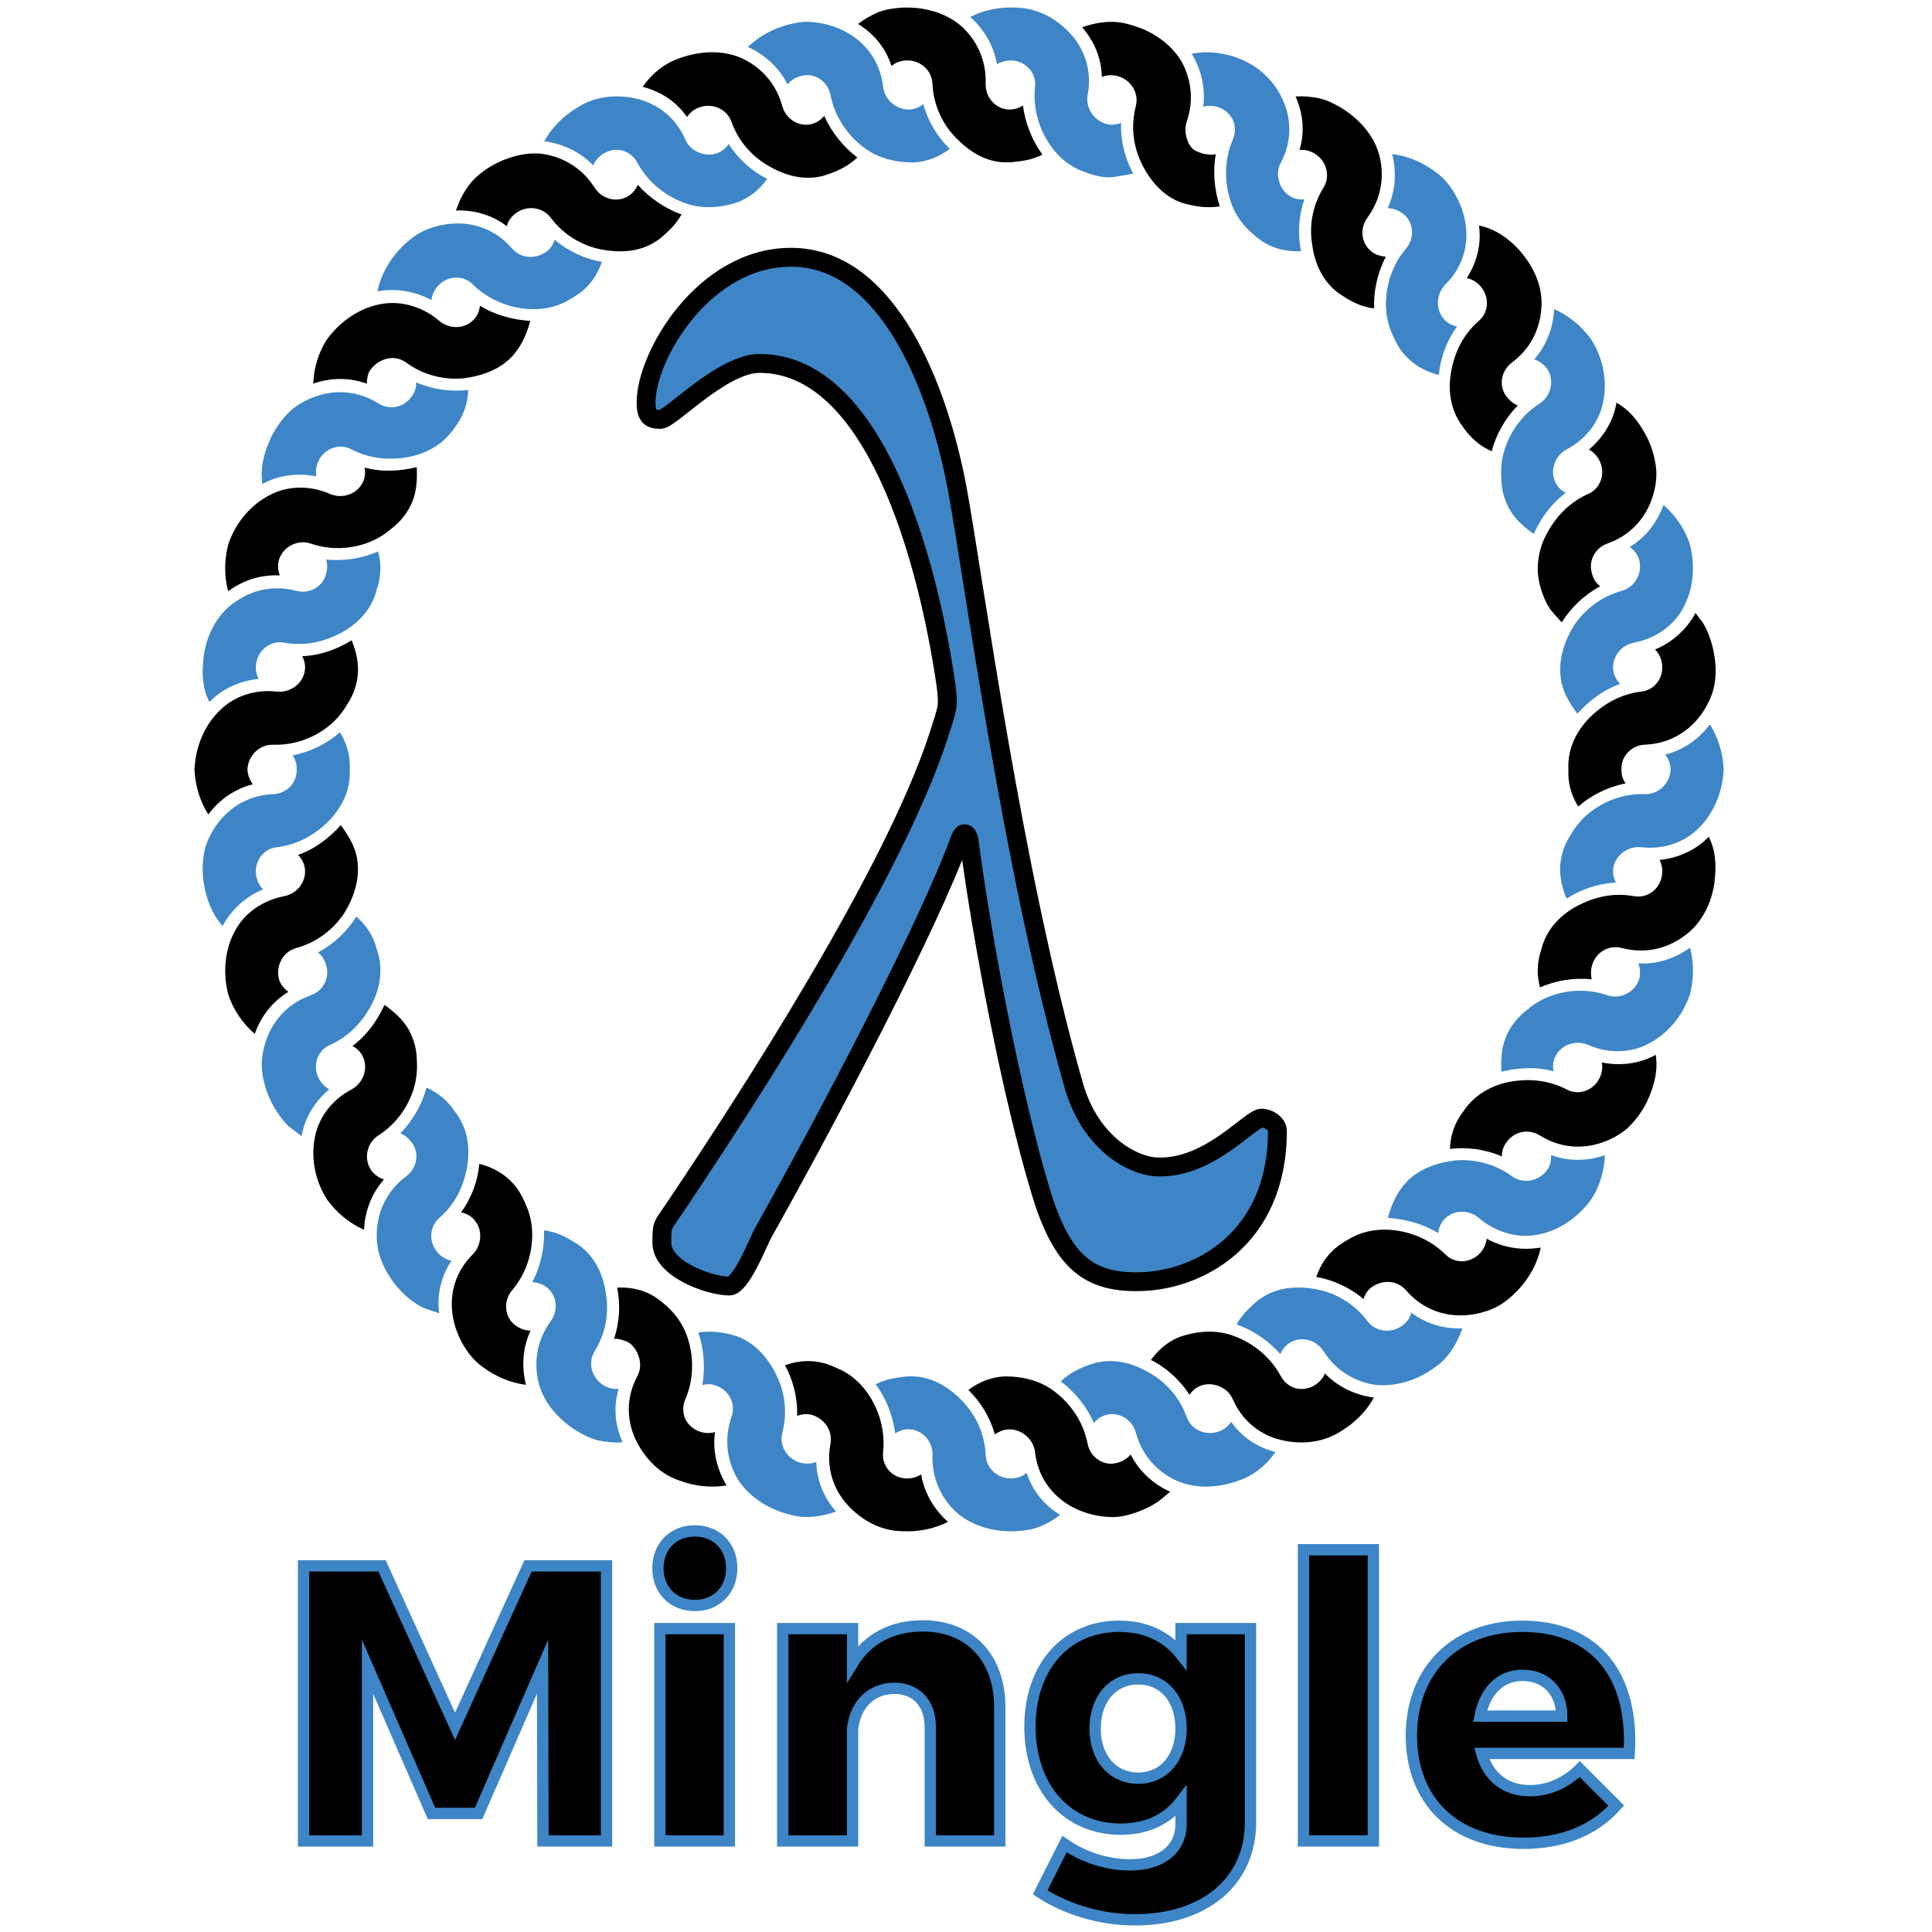
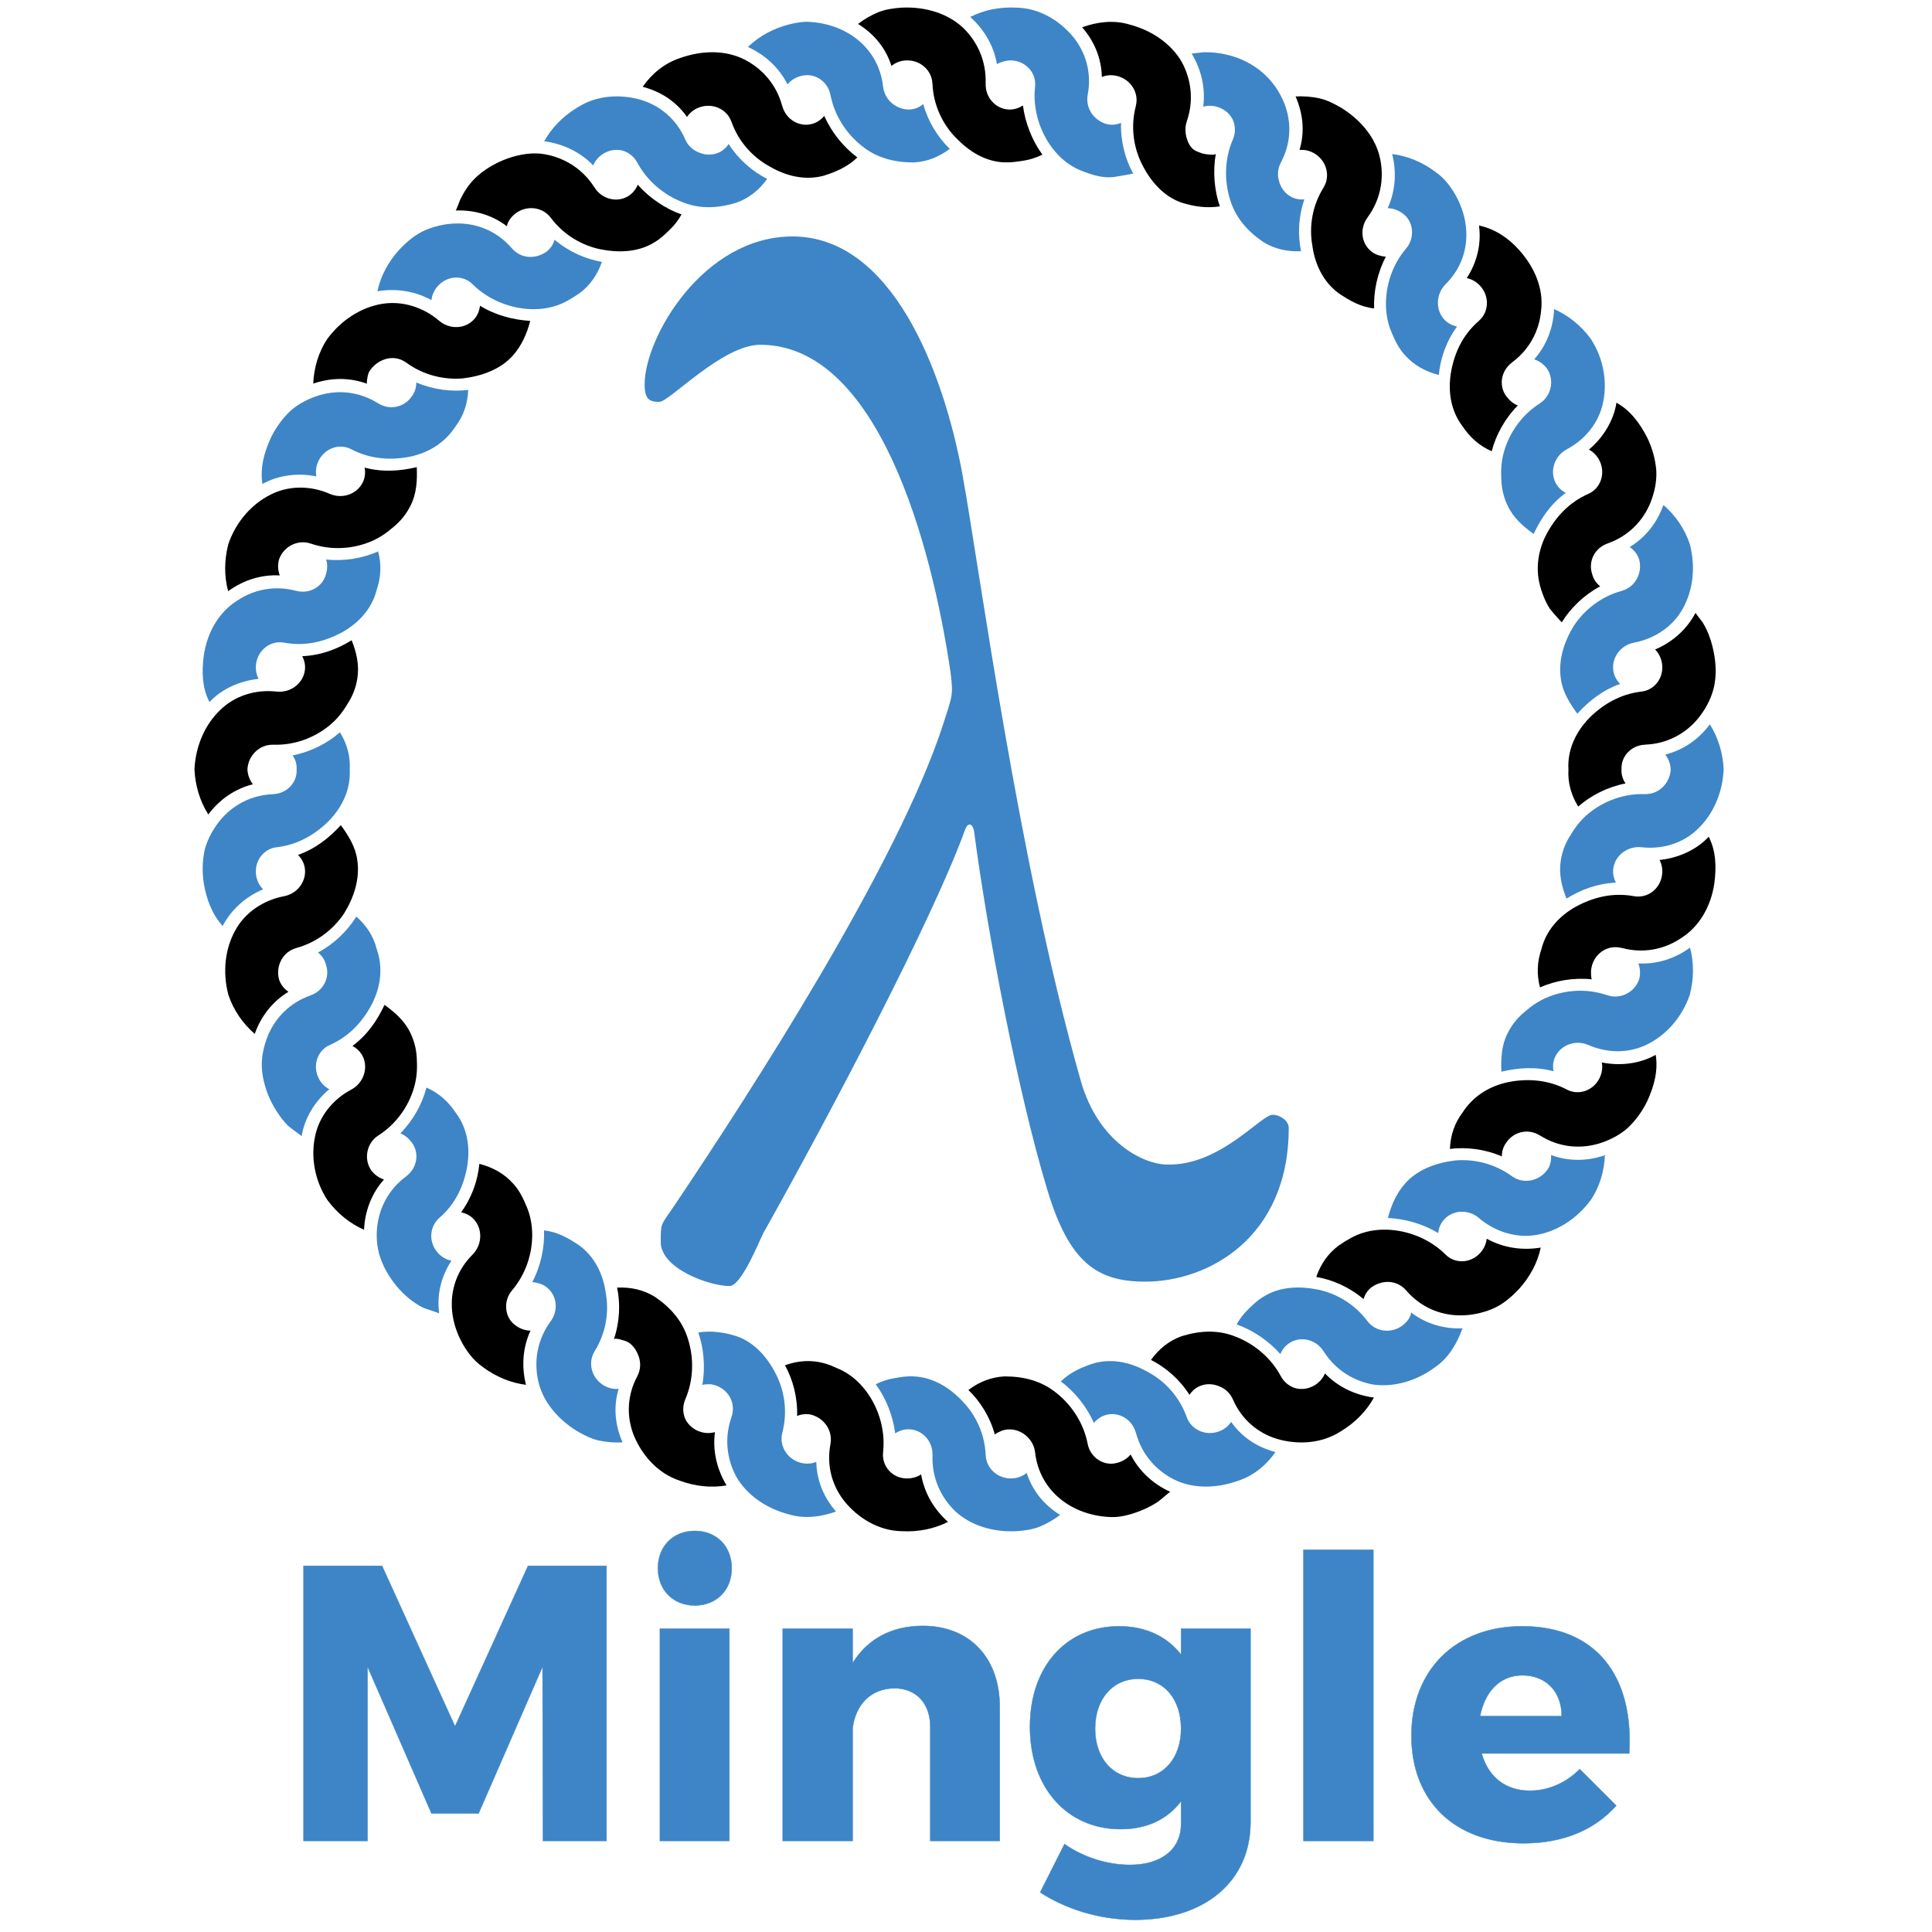
<svg xmlns="http://www.w3.org/2000/svg" xmlns:ns1="http://vectornator.io" height="100%" stroke-miterlimit="10" style="fill-rule:nonzero;clip-rule:evenodd;stroke-linecap:round;stroke-linejoin:round;" version="1.1" viewBox="0 0 512 512" width="100%" xml:space="preserve">
  <defs />
  <g id="Layer-1" ns1:layerName="Layer 1">
    <path d="M441.304 199.972C442.155 201.049 442.685 202.421 442.756 203.904C442.579 207.593 439.561 210.506 436.057 210.444C436.004 210.444 435.955 210.458 435.907 210.453C430.236 210.263 424.971 212.333 421.083 215.505C419.115 217.095 417.597 218.987 416.352 221.084C414.967 223.166 414.022 225.466 413.638 227.968C413.065 231.366 413.797 234.84 415.143 238.135C418.969 235.757 423.329 234.124 428.237 233.907C427.614 232.721 427.345 231.409 427.553 230.046C428.078 226.613 431.401 224.147 434.989 224.529C435.002 224.529 435.015 224.529 435.024 224.529C440.655 225.171 446.158 223.397 449.975 219.64C453.898 215.915 456.506 210.237 456.789 203.904C456.595 199.578 455.333 195.443 453.131 191.963C450.121 195.983 446.048 198.784 441.304 199.972" fill="#3d85c6" fill-rule="evenodd" opacity="1" stroke="none" />
    <path d="M438.612 172.122C439.561 173.069 440.227 174.362 440.448 175.833C441.012 179.522 438.559 182.877 434.989 183.278C429.375 183.926 424.644 186.724 420.995 190.458C417.442 194.209 415.36 198.851 415.651 203.904C415.452 207.358 416.339 210.668 418.241 213.745C421.604 210.81 425.964 208.56 430.783 207.619C430.042 206.534 429.644 205.281 429.715 203.904C429.534 200.43 432.301 197.505 435.907 197.355C435.955 197.35 436.004 197.338 436.057 197.333C441.648 197.103 446.613 194.566 450.09 190.299C451.815 188.158 453.272 185.584 454.044 182.766C455.081 178.993 454.732 174.812 453.77 171.097C453.488 170.008 453.139 168.93 452.711 167.884C452.288 166.86 451.789 165.864 451.206 164.919C451.043 164.659 449.291 162.478 449.331 162.408C447.027 166.812 443.122 170.246 438.612 172.122" fill="#000000" fill-rule="evenodd" opacity="1" stroke="none" />
    <path d="M431.895 144.964C433.007 145.749 433.987 146.883 434.402 148.308C435.328 151.883 433.321 155.547 429.953 156.521C429.9 156.538 429.856 156.566 429.803 156.578C424.327 158.065 419.914 161.584 417.142 165.748C414.57 169.898 412.906 174.844 413.638 179.839C414.058 183.264 415.955 186.345 418.007 189.129C421.171 185.709 424.689 182.894 429.358 181.247C428.409 180.294 427.76 179.125 427.553 177.762C427.028 174.323 429.468 170.996 433.012 170.311C433.034 170.308 433.051 170.299 433.073 170.294C438.537 169.27 443.479 165.929 445.986 161.23C448.629 156.521 449.428 150.32 447.813 144.173C446.436 140.065 443.938 136.504 440.823 133.816C439.141 138.551 436.079 142.43 431.895 144.964" fill="#3d85c6" fill-rule="evenodd" opacity="1" stroke="none" />
    <path d="M421.079 119.148C422.266 119.774 423.281 120.811 423.925 122.147C425.545 125.516 424.19 129.443 420.898 130.891C415.695 133.185 412.067 137.236 409.68 141.878C408.497 144.181 407.756 146.769 407.571 149.346C407.363 152.232 407.822 154.65 408.793 157.333C409.318 158.772 409.923 160.135 410.783 161.411C411.013 161.751 413.841 164.993 413.903 164.902C416.242 161.123 419.742 157.695 424.062 155.378C423.034 154.563 422.279 153.485 421.939 152.147C420.832 148.86 422.544 145.267 425.964 144.054C426.004 144.042 426.039 144.014 426.083 143.997C431.37 142.13 435.368 138.234 437.425 133.123C438.426 130.568 439.093 127.66 438.938 124.756C438.722 121.884 437.941 118.909 436.564 116.054C434.596 112.187 432.098 108.778 428.378 106.721C427.632 111.536 424.799 116.037 421.079 119.148" fill="#000000" fill-rule="evenodd" opacity="1" stroke="none" />
    <path d="M409.967 97.677L409.967 97.677C412.041 100.741 411.079 104.936 408.153 106.834C408.122 106.857 408.096 106.888 408.06 106.91C403.268 109.951 400.086 114.628 398.652 119.439C397.91 121.867 397.73 124.28 397.858 126.724C397.893 129.219 398.409 131.649 399.508 133.926C400.925 137.069 403.586 139.477 406.432 141.499C408.383 137.329 410.964 133.569 414.927 130.617C413.74 129.986 412.778 129.058 412.178 127.814C410.669 124.685 412.023 120.781 415.205 119.072C415.214 119.067 415.223 119.058 415.236 119.055C420.236 116.416 423.802 111.848 424.848 106.583C425.964 101.315 425.028 95.069 421.555 89.765C418.974 86.279 415.62 83.561 411.86 81.91C411.622 86.945 409.826 91.57 406.573 95.233C407.875 95.649 409.08 96.492 409.967 97.677" fill="#3d85c6" fill-rule="evenodd" opacity="1" stroke="none" />
    <path d="M392.266 75.763C394.768 78.512 394.614 82.66 391.953 84.99C391.935 85.007 391.922 85.03 391.9 85.052C387.549 88.821 385.373 93.683 384.508 98.79C383.67 103.909 384.535 108.94 387.584 112.97C389.504 115.833 391.988 118.141 395.316 119.584C396.445 115.268 398.789 110.948 402.235 107.454C400.986 106.998 400.06 106.116 399.199 105.035C397.112 102.254 397.765 98.265 400.655 96.102C400.699 96.071 400.73 96.028 400.775 95.992C405.258 92.648 407.937 87.745 408.418 82.246C409.084 76.583 406.785 70.939 402.553 66.212C399.649 62.992 396.101 60.639 391.944 59.762C392.624 64.602 391.437 69.531 388.696 73.702C390.002 73.963 391.269 74.665 392.266 75.763" fill="#000000" fill-rule="evenodd" opacity="1" stroke="none" />
    <path d="M372.65 65.833C368.961 70.15 367.271 75.573 367.289 80.626C367.302 83.154 367.756 85.599 368.67 87.828C369.588 90.053 370.66 92.365 372.399 94.204C374.711 96.769 377.752 98.478 381.3 99.372C381.697 95.004 383.264 90.475 386.132 86.531C384.821 86.266 383.639 85.652 382.708 84.633C380.378 82.06 380.541 77.917 383.069 75.352C383.074 75.349 383.074 75.349 383.078 75.344C387.125 71.323 388.983 66.111 388.542 60.657C388.321 57.938 387.531 55.18 386.194 52.563C384.844 49.96 383.043 47.397 380.439 45.578C376.979 42.97 372.999 41.324 368.939 40.817C370.17 45.731 369.791 50.707 367.747 55.168C369.107 55.194 370.497 55.657 371.684 56.543C374.747 58.676 374.941 63.128 372.69 65.776C372.672 65.793 372.664 65.816 372.65 65.833" fill="#3d85c6" fill-rule="evenodd" opacity="1" stroke="none" />
    <path d="M344.394 39.743C345.713 39.615 347.121 39.929 348.392 40.696C351.556 42.617 352.611 46.628 350.788 49.629C350.766 49.669 350.757 49.708 350.731 49.748C347.726 54.563 346.914 60.093 347.765 64.951C348.445 70.113 350.709 74.721 354.769 77.726C357.659 79.652 360.523 81.358 364.155 81.729C363.992 77.242 364.981 72.405 367.258 68.04C366 67.886 364.632 67.59 363.546 66.735C360.762 64.659 360.237 60.625 362.364 57.714C362.399 57.666 362.417 57.612 362.452 57.564C365.753 53.049 366.887 47.559 365.762 42.13C364.654 36.659 360.806 31.901 355.417 28.552C353.546 27.462 351.653 26.5 349.592 26.045C347.523 25.609 345.422 25.446 343.343 25.564C345.338 30.146 345.824 34.89 344.394 39.743" fill="#000000" fill-rule="evenodd" opacity="1" stroke="none" />
    <path d="M318.286 40.546C317.523 40.283 316.592 39.934 316.049 39.414C315.418 38.812 314.985 38.023 314.685 37.216C314.121 35.692 313.94 33.835 314.482 32.277C314.5 32.229 314.5 32.18 314.518 32.136C316.349 26.845 315.815 21.231 313.136 16.337C310.383 11.669 305.361 8.05 299.209 6.466C295.034 5.234 290.67 5.825 286.782 7.233C290.052 10.989 291.897 15.513 292.002 20.398C293.225 19.89 294.664 19.779 296.098 20.15C299.672 21.064 301.857 24.572 301.031 27.969C301.018 28.028 301.023 28.085 301.005 28.138C299.562 33.627 300.418 39.165 302.664 43.575C304.911 48.067 308.353 52.039 313.114 53.694C316.415 54.735 319.765 55.234 323.273 54.687C321.799 50.45 321.375 45.4 322.21 40.702C322.095 41.341 319.001 40.798 318.631 40.671C318.52 40.631 318.406 40.591 318.286 40.546" fill="#000000" fill-rule="evenodd" opacity="1" stroke="none" />
    <path d="M318.865 28.279C320.171 27.909 321.631 27.952 323.026 28.464C324.774 29.104 326.093 30.375 326.777 31.884C327.417 33.485 327.439 35.295 326.728 36.956C324.473 42.161 324.447 47.867 325.934 52.722C327.386 57.697 330.621 61.319 334.818 64.161C337.761 65.966 341.128 66.761 344.791 66.571C343.886 62.28 344.085 57.445 345.669 52.828C344.345 52.956 343.039 52.704 341.861 51.986C340.369 51.077 339.376 49.621 338.953 47.983C338.498 46.407 338.595 44.682 339.451 43.058C342.108 38.071 342.377 32.507 340.36 27.405C337.765 20.838 332.298 16.297 325.537 14.591C324.438 14.311 323.322 14.108 322.192 13.98C321.084 13.861 319.968 13.813 318.856 13.847C318.551 13.858 315.837 14.249 315.78 14.158C318.401 18.517 319.5 23.403 318.865 28.279" fill="#3d85c6" fill-rule="evenodd" opacity="1" stroke="none" />
    <path d="M268.243 16.023C271.733 16.245 274.725 19.196 274.297 23.001C273.688 28.645 275.352 34.108 278.207 38.319C279.646 40.424 281.394 42.22 283.397 43.57C284.403 44.249 285.467 44.814 286.597 45.256C289.306 46.319 292.179 47.255 295.1 46.919C295.515 46.871 300.334 46.05 300.303 45.992C298.181 42.144 296.941 37.449 297.086 32.563C295.859 33.072 294.544 33.208 293.207 32.863C289.871 31.881 287.603 28.672 288.256 25.083C289.302 19.541 287.912 14.149 284.478 9.867C281.058 5.683 275.635 2.11 269.28 2.022C264.955 1.793 260.745 2.644 257.113 4.492C260.895 7.886 263.388 12.224 264.218 17.069C264.174 16.801 266.063 16.245 266.288 16.192C266.945 16.037 267.603 15.985 268.243 16.023" fill="#3d85c6" fill-rule="evenodd" opacity="1" stroke="none" />
    <path d="M236.244 17.471C237.263 16.625 238.605 16.09 240.083 16.014C243.768 15.825 246.888 18.535 247.096 22.026C247.096 22.082 247.113 22.132 247.118 22.189C247.347 27.859 249.796 32.891 253.243 36.433C255.052 38.291 257.02 39.955 259.337 41.16C260.516 41.77 261.756 42.26 263.044 42.585C265.957 43.323 268.38 43.035 271.358 42.563C273.022 42.299 274.655 41.77 276.248 40.975C273.587 37.352 271.689 32.642 271.089 27.952C269.946 28.69 268.662 29.091 267.281 29.021C263.808 28.848 261.098 25.794 261.213 22.189C261.217 22.132 261.2 22.079 261.204 22.026C261.385 16.435 259.223 11.236 255.233 7.361C251.231 3.623 245.379 1.731 239.046 2.022C236.888 2.163 234.788 2.449 232.828 3.208C230.873 4.02 229.046 5.072 227.391 6.342C231.619 8.985 234.695 12.648 236.244 17.471" fill="#000000" fill-rule="evenodd" opacity="1" stroke="none" />
    <path d="M208.694 22.353C209.563 21.31 210.794 20.517 212.228 20.15C215.821 19.109 219.395 21.584 220.066 25.083C220.07 25.101 220.075 25.115 220.079 25.132C221.151 30.706 224.338 35.428 228.296 38.596C232.299 41.87 237.007 43.044 242.087 43.049C245.542 42.886 248.777 41.655 251.698 39.443C248.53 36.404 245.966 32.286 244.668 27.581C243.645 28.429 242.427 28.954 241.05 29.021C237.568 29.123 234.443 26.504 234.033 23.004C234.033 22.996 234.029 22.987 234.029 22.984C233.415 17.366 230.503 12.617 225.966 9.545C223.702 8.005 221.046 6.885 218.164 6.28C216.721 5.975 215.225 5.799 213.693 5.764C212.184 5.813 210.657 6.085 209.122 6.466C204.912 7.533 201.134 9.603 198.204 12.449C202.82 14.568 206.474 17.969 208.694 22.353" fill="#3d85c6" fill-rule="evenodd" opacity="1" stroke="none" />
    <path d="M182.065 30.993C182.789 29.881 183.91 28.973 185.305 28.464C188.773 27.188 192.564 28.857 193.786 32.144C193.804 32.193 193.83 32.229 193.848 32.277C195.741 37.626 199.563 41.712 203.892 44.077C208.332 46.69 213.362 47.878 218.239 46.58C221.544 45.547 224.629 44.223 227.202 41.72C223.596 39.024 220.423 35.202 218.442 30.71C217.568 31.751 216.456 32.52 215.119 32.863C211.756 33.734 208.274 31.62 207.325 28.138C207.308 28.085 207.277 28.037 207.264 27.98C205.79 22.586 202.202 18.266 197.246 15.751C192.295 13.275 186.156 13.261 180.177 15.402C176.046 16.769 172.71 19.572 170.314 22.996C175.146 24.28 179.17 26.88 182.065 30.993" fill="#000000" fill-rule="evenodd" opacity="1" stroke="none" />
    <path d="M159.939 40.696C161.532 39.734 163.345 39.493 164.956 39.903C166.589 40.362 168.036 41.499 168.87 43.063C168.875 43.066 168.884 43.075 168.884 43.08C171.562 48.084 176.011 51.66 180.733 53.522C185.538 55.502 190.375 55.185 195.216 53.694C198.455 52.52 201.178 50.388 203.31 47.409C199.391 45.44 195.728 42.269 193.102 38.155C192.374 39.267 191.368 40.127 190.071 40.599C188.429 41.2 186.673 41.063 185.128 40.376C183.628 39.785 182.321 38.611 181.602 36.956C181.598 36.947 181.593 36.937 181.589 36.928C179.338 31.751 175.146 28.076 169.899 26.475C164.722 24.961 158.231 25.058 152.913 28.552C149.202 30.795 146.192 33.87 144.228 37.436C149.272 38.111 153.782 40.295 157.202 43.83C157.723 42.585 158.672 41.468 159.939 40.696" fill="#3d85c6" fill-rule="evenodd" opacity="1" stroke="none" />
    <path d="M136.647 56.543C139.595 54.337 143.703 54.823 145.848 57.581C145.883 57.629 145.932 57.666 145.967 57.714C149.356 62.263 154.228 65.052 159.087 66.059C163.963 67.035 169.25 66.866 173.513 64.161C175 63.292 176.258 62.079 177.471 60.899C178.694 59.743 179.744 58.379 180.613 56.826C176.381 55.344 172.154 52.506 169.012 48.967C168.487 50.215 167.648 51.27 166.47 51.986C163.5 53.796 159.537 52.792 157.6 49.748C157.573 49.708 157.542 49.682 157.516 49.643C154.515 44.907 149.789 41.822 144.29 40.865C141.073 40.3 137.52 40.927 134.489 42.008C131.408 43.106 128.244 44.934 125.91 47.219C125.071 48.04 124.33 48.953 123.672 49.92C123.015 50.882 122.446 51.901 121.938 52.948C121.806 53.225 120.892 55.782 120.755 55.785C125.746 55.59 130.455 56.999 134.33 59.955C134.599 58.565 135.482 57.462 136.647 56.543" fill="#000000" fill-rule="evenodd" opacity="1" stroke="none" />
    <path d="M114.334 79.531C114.48 78.195 115.067 76.857 116.064 75.763C118.584 72.992 122.737 72.803 125.252 75.344L125.257 75.349L125.257 75.349C129.255 79.31 134.59 81.456 139.674 81.867C142.225 82.068 144.731 81.83 147.052 81.12C149.387 80.427 151.452 79.148 153.557 77.726C156.333 75.669 158.328 72.854 159.502 69.403C155.155 68.658 150.706 66.69 146.977 63.53C146.602 64.797 145.887 65.909 144.78 66.735C141.911 68.71 138.099 68.614 135.68 65.833C135.667 65.816 135.645 65.802 135.632 65.785C131.956 61.519 126.867 59.231 121.369 59.219C118.615 59.205 115.773 59.757 113.028 60.857C110.288 61.96 107.949 63.91 105.778 66.212C102.869 69.426 100.839 73.194 100.023 77.188C105.032 76.35 110.027 77.153 114.334 79.531" fill="#3d85c6" fill-rule="evenodd" opacity="1" stroke="none" />
    <path d="M97.278 101.703C97.062 101.618 97.41 99.791 97.463 99.581C97.556 99.208 97.666 98.786 97.869 98.455C99.793 95.33 104.132 93.618 107.534 96.019C107.578 96.054 107.631 96.071 107.675 96.102C112.251 99.46 117.746 100.713 122.719 100.272C127.551 99.677 132.578 97.983 135.932 94.204C138.231 91.627 139.647 88.41 140.517 85.043C135.914 84.752 131.294 83.539 127.198 81.024C127.053 82.37 126.55 83.609 125.618 84.633C123.284 87.205 119.175 87.392 116.364 84.999C112.163 81.381 106.492 79.629 101.197 80.537C95.879 81.417 90.553 84.664 86.775 89.765C84.357 93.352 83.183 97.564 83.011 101.663C87.755 100.031 92.693 100.008 97.278 101.703" fill="#000000" fill-rule="evenodd" opacity="1" stroke="none" />
    <path d="M83.832 126.248C83.585 124.928 83.761 123.485 84.405 122.147C86.029 118.786 89.948 117.4 93.09 119.058C93.103 119.067 93.112 119.067 93.125 119.072C98.143 121.706 103.606 122.047 108.717 121.013C113.792 119.938 118.006 117.205 120.746 112.97C122.834 110.212 123.942 106.962 124.083 103.335C119.679 103.878 114.824 103.282 110.323 101.35C110.332 102.665 109.961 103.932 109.131 105.035C107.185 107.907 103.364 108.838 100.27 106.91C100.235 106.888 100.195 106.88 100.16 106.857C95.407 103.878 89.869 103.18 84.591 104.756C81.96 105.559 79.299 106.862 77.093 108.772C74.979 110.732 73.143 113.199 71.766 116.054C69.962 119.995 68.876 124.085 69.551 128.265C73.81 125.864 79.074 125.268 83.832 126.248" fill="#3d85c6" fill-rule="evenodd" opacity="1" stroke="none" />
    <path d="M74.145 152.492C73.655 151.213 73.554 149.743 73.929 148.308C75.103 144.8 78.92 142.925 82.239 144.023C82.278 144.037 82.322 144.042 82.367 144.054C87.733 145.907 93.368 145.488 98.019 143.613C100.385 142.682 102.353 141.309 104.22 139.708C106.148 138.127 107.724 136.209 108.823 133.926C110.402 130.863 110.605 127.267 110.442 123.799C105.936 124.857 101.413 125.185 96.629 123.918C96.876 125.242 96.749 126.574 96.153 127.814C94.644 130.942 90.747 132.32 87.433 130.891C87.419 130.885 87.406 130.885 87.393 130.877C82.234 128.614 76.404 128.653 71.647 131.115C66.815 133.525 62.574 138.172 60.518 144.173C59.414 148.37 59.392 152.699 60.456 156.676C64.529 153.714 69.255 152.232 74.145 152.492" fill="#000000" fill-rule="evenodd" opacity="1" stroke="none" />
    <path d="M68.532 179.91C67.909 178.727 67.658 177.298 67.879 175.833C68.444 172.147 71.771 169.667 75.257 170.308C75.275 170.311 75.297 170.308 75.319 170.311C80.976 171.358 86.1 170.017 90.725 167.531C95.235 164.993 98.606 161.185 99.833 156.292L99.833 156.288C100.95 153.03 101.144 149.632 100.213 146.133C96.139 147.932 91.307 148.794 86.422 148.274C86.832 149.53 86.775 150.823 86.391 152.147C85.531 155.516 82.013 157.491 78.527 156.578C78.474 156.566 78.421 156.569 78.368 156.552C72.958 155.131 67.459 156.098 62.87 159.16C58.055 162.178 54.926 167.471 54 173.754C53.452 178.051 53.554 182.275 55.509 186.065C58.797 182.514 63.713 180.387 68.532 179.91" fill="#3d85c6" fill-rule="evenodd" opacity="1" stroke="none" />
    <path d="M67.022 207.836C66.175 206.758 65.646 205.386 65.571 203.904C65.751 200.215 68.766 197.301 72.274 197.364C72.327 197.364 72.371 197.35 72.424 197.355C78.095 197.545 83.359 195.474 87.247 192.302C89.211 190.713 90.734 188.82 91.978 186.724C93.364 184.642 94.308 182.342 94.688 179.839C95.266 176.441 94.533 172.968 93.187 169.672C89.357 172.051 85.001 173.683 80.094 173.9C80.716 175.086 80.985 176.396 80.778 177.762C80.253 181.194 76.925 183.661 73.338 183.278C73.329 183.278 73.315 183.278 73.307 183.278C67.675 182.637 62.172 184.41 58.355 188.167C54.428 191.892 51.824 197.571 51.537 203.904C51.736 208.229 52.998 212.364 55.2 215.845C58.21 211.825 62.283 209.024 67.022 207.836" fill="#000000" fill-rule="evenodd" opacity="1" stroke="none" />
    <path d="M69.719 235.686C68.77 234.738 68.104 233.445 67.879 231.975C67.318 228.286 69.772 224.931 73.307 224.535C73.315 224.535 73.329 224.529 73.338 224.529C78.955 223.881 83.682 221.084 87.336 217.35C90.884 213.599 92.967 208.956 92.68 203.904C92.878 200.447 91.991 197.138 90.085 194.062C86.727 196.998 82.367 199.247 77.547 200.187C78.284 201.273 78.686 202.526 78.611 203.904C78.796 207.377 76.029 210.303 72.424 210.453C72.371 210.458 72.327 210.47 72.274 210.475C66.683 210.704 61.718 213.242 58.24 217.508C56.515 219.649 55.059 222.221 54.286 225.042C53.647 227.848 53.523 230.92 54 234.053C54.706 238.329 56.219 242.302 59 245.4C61.303 240.996 65.209 237.562 69.719 235.686" fill="#3d85c6" fill-rule="evenodd" opacity="1" stroke="none" />
    <path d="M76.435 262.843C75.323 262.059 74.344 260.919 73.929 259.499C73.002 255.924 75.01 252.261 78.377 251.287C78.426 251.268 78.474 251.242 78.527 251.228C84.004 249.742 88.417 246.224 91.188 242.059C93.761 237.91 95.425 232.964 94.688 227.968C94.268 224.543 92.371 221.463 90.323 218.679C87.159 222.099 83.642 224.914 78.973 226.56C79.922 227.513 80.57 228.682 80.778 230.046C81.303 233.485 78.858 236.812 75.319 237.496C75.297 237.5 75.279 237.508 75.257 237.513C69.794 238.537 64.851 241.878 62.345 246.577C59.701 251.287 58.903 257.486 60.518 263.635C61.895 267.742 64.392 271.304 67.508 273.991C69.189 269.256 72.252 265.377 76.435 262.843" fill="#000000" fill-rule="evenodd" opacity="1" stroke="none" />
    <path d="M87.252 288.66C86.065 288.034 85.05 286.996 84.405 285.658C82.786 282.292 84.141 278.365 87.433 276.917C92.636 274.622 96.263 270.571 98.65 265.929C100.954 261.29 101.51 256.272 99.833 251.52C98.995 248.17 97.159 245.276 94.427 242.905C92.088 246.684 88.589 250.113 84.264 252.43C85.297 253.245 86.047 254.322 86.391 255.66C87.499 258.948 85.787 262.54 82.367 263.753C82.322 263.766 82.287 263.793 82.247 263.81C76.961 265.678 72.962 269.573 70.906 274.684C69.904 277.239 69.233 280.147 69.392 283.052C69.476 284.645 69.807 286.255 70.248 287.785C71.016 290.456 72.049 292.58 73.58 294.908C74.401 296.158 75.328 297.341 76.391 298.396C76.7 298.704 79.957 301.043 79.948 301.087C80.694 296.272 83.527 291.771 87.252 288.66" fill="#3d85c6" fill-rule="evenodd" opacity="1" stroke="none" />
    <path d="M98.364 310.13C96.285 307.067 97.252 302.869 100.173 300.973C100.208 300.95 100.235 300.919 100.27 300.897C105.058 297.856 108.244 293.179 109.679 288.368C110.416 285.941 110.597 283.528 110.473 281.083C110.438 278.589 109.917 276.158 108.823 273.881C107.402 270.738 104.741 268.328 101.899 266.308C99.948 270.478 97.366 274.238 93.403 277.191C94.591 277.822 95.553 278.749 96.153 279.992C97.658 283.123 96.303 287.027 93.125 288.736C93.112 288.739 93.108 288.749 93.095 288.753C88.095 291.392 84.529 295.96 83.483 301.224C82.367 306.493 83.302 312.738 86.775 318.042C89.357 321.528 92.711 324.246 96.471 325.898C96.709 320.862 98.505 316.237 101.757 312.574C100.455 312.159 99.251 311.316 98.364 310.13" fill="#000000" fill-rule="evenodd" opacity="1" stroke="none" />
    <path d="M116.064 332.045C113.562 329.296 113.717 325.146 116.431 322.755C120.782 318.987 122.953 314.124 123.822 309.018C124.661 303.898 123.796 298.868 120.746 294.838C118.827 291.974 116.342 289.666 113.015 288.223C111.885 292.54 109.542 296.86 106.091 300.354C107.344 300.809 108.271 301.692 109.131 302.772C111.219 305.553 110.566 309.542 107.675 311.705C107.631 311.737 107.6 311.779 107.556 311.816C103.072 315.16 100.394 320.063 99.913 325.562C99.652 328.527 100.014 331.395 101.104 334.175C101.673 335.632 102.406 337.018 103.262 338.329C104.727 340.571 106.223 342.305 108.302 344.031C109.471 345.002 110.738 345.853 112.097 346.537C112.494 346.735 116.378 347.992 116.386 348.046C115.707 343.205 116.894 338.275 119.634 334.105C118.328 333.845 117.062 333.143 116.064 332.045" fill="#3d85c6" fill-rule="evenodd" opacity="1" stroke="none" />
    <path d="M135.68 341.974C139.369 337.658 141.06 332.235 141.042 327.182C141.024 324.653 140.574 322.207 139.656 319.98C138.743 317.754 137.666 315.443 135.932 313.602C133.615 311.038 130.579 309.33 127.031 308.435C126.629 312.804 125.062 317.332 122.198 321.276C123.509 321.541 124.692 322.15 125.618 323.174C127.953 325.748 127.79 329.89 125.257 332.455L125.257 332.459L125.257 332.459C121.201 336.484 119.348 341.695 119.789 347.151C120.01 349.869 120.799 352.628 122.137 355.245C123.483 357.847 125.288 360.411 127.887 362.229C131.351 364.837 135.332 366.484 139.391 366.991C138.16 362.074 138.54 357.106 140.583 352.64C139.224 352.614 137.834 352.15 136.647 351.262C133.584 349.132 133.39 344.679 135.64 342.031C135.658 342.014 135.667 341.991 135.68 341.974" fill="#000000" fill-rule="evenodd" opacity="1" stroke="none" />
    <path d="M163.937 368.063C162.617 368.192 161.205 367.878 159.939 367.11C156.774 365.191 155.72 361.18 157.542 358.178C157.564 358.139 157.573 358.099 157.6 358.059C160.605 353.245 161.417 347.715 160.565 342.857C159.881 337.692 157.622 333.086 153.557 330.08C150.671 328.156 147.807 326.45 144.175 326.079C144.339 330.566 143.35 335.403 141.068 339.768C142.331 339.921 143.699 340.218 144.78 341.073C147.569 343.148 148.094 347.18 145.967 350.094C145.932 350.142 145.91 350.195 145.874 350.244C142.578 354.758 141.444 360.248 142.569 365.675C143.677 371.148 147.525 375.901 152.913 379.256C154.784 380.345 156.677 381.307 158.738 381.762C160.808 382.198 162.908 382.362 164.987 382.243C162.992 377.661 162.502 372.917 163.937 368.063" fill="#3d85c6" fill-rule="evenodd" opacity="1" stroke="none" />
    <path d="M189.466 379.528C188.16 379.899 186.699 379.856 185.305 379.344C183.557 378.704 182.238 377.432 181.553 375.923C180.909 374.32 180.892 372.512 181.602 370.852C183.853 365.644 183.879 359.938 182.396 355.084C180.94 350.111 177.71 346.489 173.513 343.646C170.565 341.841 167.202 341.047 163.54 341.236C164.444 345.525 164.246 350.362 162.661 354.979C162.886 354.331 165.821 355.38 166.209 355.57C167.789 356.329 168.901 358.173 169.378 359.824C169.828 361.4 169.735 363.126 168.875 364.75C166.218 369.737 165.953 375.301 167.97 380.407C170.018 385.375 174.118 390.433 180.177 392.405C184.245 393.91 188.53 394.343 192.546 393.65C189.929 389.29 188.826 384.405 189.466 379.528" fill="#000000" fill-rule="evenodd" opacity="1" stroke="none" />
    <path d="M212.228 387.658C208.658 386.744 206.474 383.236 207.295 379.837C207.312 379.78 207.308 379.723 207.325 379.669C208.769 374.181 207.908 368.642 205.666 364.232C203.42 359.74 199.978 355.768 195.216 354.113C191.915 353.072 188.566 352.574 185.057 353.121C186.531 357.358 186.955 362.405 186.121 367.101C186.174 366.815 188.226 366.818 188.486 366.858C192.52 367.511 195.287 371.423 193.848 375.53C193.83 375.579 193.83 375.624 193.813 375.672C191.981 380.962 192.515 386.577 195.194 391.471C197.948 396.139 202.965 399.757 209.122 401.341C213.292 402.574 217.656 401.983 221.549 400.574C218.279 396.818 216.434 392.295 216.324 387.409C215.106 387.918 213.667 388.028 212.228 387.658" fill="#3d85c6" fill-rule="evenodd" opacity="1" stroke="none" />
    <path d="M240.083 391.793C236.346 391.669 233.623 388.452 234.033 384.829C234.033 384.82 234.033 384.812 234.033 384.806C234.642 379.163 232.978 373.698 230.119 369.488C228.685 367.384 226.937 365.593 224.933 364.238C223.927 363.558 222.859 362.993 221.73 362.552C220.622 362.023 219.466 361.536 218.239 361.228C214.903 360.354 211.46 360.566 208.027 361.814C210.15 365.663 211.39 370.359 211.244 375.244C212.467 374.736 213.786 374.6 215.119 374.943C218.46 375.927 220.728 379.135 220.079 382.676C220.075 382.693 220.079 382.71 220.075 382.724C219.024 388.266 220.419 393.658 223.852 397.94C227.272 402.122 232.696 405.698 239.046 405.785C243.375 406.015 247.585 405.163 251.217 403.315C247.435 399.921 244.942 395.582 244.112 390.738C242.974 391.474 241.566 391.867 240.083 391.793" fill="#000000" fill-rule="evenodd" opacity="1" stroke="none" />
    <path d="M272.082 390.336C271.067 391.183 269.726 391.717 268.243 391.793C264.562 391.983 261.442 389.273 261.235 385.782C261.231 385.725 261.217 385.675 261.213 385.618C260.983 379.947 258.534 374.917 255.088 371.373C251.61 367.658 247.14 364.953 242.087 364.758C240.361 364.648 238.64 364.931 236.972 365.243C235.308 365.508 233.676 366.037 232.078 366.832C234.739 370.455 236.641 375.163 237.241 379.856C238.384 379.118 239.669 378.716 241.05 378.787C244.523 378.959 247.232 382.014 247.118 385.618C247.113 385.675 247.131 385.725 247.126 385.782C246.946 391.372 249.108 396.572 253.097 400.447C257.1 404.184 262.947 406.077 269.28 405.785C271.442 405.644 273.543 405.358 275.502 404.599C277.457 403.788 279.284 402.736 280.935 401.466C276.707 398.823 273.635 395.16 272.082 390.336" fill="#3d85c6" fill-rule="evenodd" opacity="1" stroke="none" />
    <path d="M299.637 385.455C298.768 386.496 297.536 387.29 296.098 387.658C292.51 388.699 288.935 386.223 288.251 382.676C287.179 377.101 283.993 372.379 280.034 369.211C276.032 365.936 271.323 364.763 266.244 364.758C262.788 364.922 259.554 366.153 256.632 368.363C259.801 371.404 262.365 375.522 263.662 380.226C263.578 379.935 265.471 379.154 265.714 379.078C269.628 377.842 273.834 380.84 274.302 384.824C274.911 390.442 277.828 395.191 282.364 398.261C284.628 399.802 287.285 400.923 290.167 401.528C291.61 401.831 293.106 402.009 294.633 402.043C297.426 402.11 300.652 401.09 303.185 399.983C304.505 399.404 305.775 398.713 306.971 397.909C307.302 397.689 310.021 395.31 310.127 395.358C305.511 393.239 301.857 389.837 299.637 385.455" fill="#000000" fill-rule="evenodd" opacity="1" stroke="none" />
    <path d="M326.265 376.815C325.541 377.927 324.416 378.835 323.026 379.344C319.553 380.619 315.767 378.951 314.544 375.663C314.526 375.615 314.5 375.579 314.482 375.53C312.589 370.181 308.768 366.096 304.434 363.729C299.999 361.117 294.968 359.93 290.092 361.228C286.786 362.26 283.702 363.584 281.129 366.086C284.734 368.783 287.907 372.605 289.889 377.097C290.762 376.056 291.874 375.287 293.207 374.943C296.574 374.074 300.056 376.187 301.005 379.669C301.023 379.723 301.054 379.771 301.067 379.828C302.536 385.222 306.129 389.542 311.08 392.057C316.036 394.532 322.174 394.546 328.154 392.405C332.284 391.038 335.621 388.235 338.013 384.812C333.185 383.527 329.16 380.928 326.265 376.815" fill="#3d85c6" fill-rule="evenodd" opacity="1" stroke="none" />
    <path d="M348.392 367.11C346.799 368.073 344.981 368.314 343.374 367.904C341.737 367.446 340.294 366.306 339.456 364.744C339.456 364.741 339.447 364.732 339.442 364.727C336.768 359.723 332.32 356.147 327.593 354.286C322.792 352.305 317.951 352.622 313.114 354.113C309.871 355.287 307.152 357.42 305.021 360.399C308.94 362.365 312.602 365.539 315.228 369.652C315.952 368.54 316.962 367.68 318.256 367.208C319.897 366.608 321.658 366.744 323.202 367.432C324.703 368.023 326.005 369.197 326.728 370.852C326.733 370.861 326.737 370.871 326.742 370.88C328.992 376.056 333.185 379.731 338.432 381.333C343.608 382.846 350.1 382.75 355.417 379.256C359.129 377.013 362.134 373.938 364.102 370.371C359.054 369.697 354.548 367.511 351.128 363.977C350.603 365.222 349.659 366.337 348.392 367.11" fill="#000000" fill-rule="evenodd" opacity="1" stroke="none" />
    <path d="M371.684 351.262L371.684 351.262C368.736 353.469 364.623 352.984 362.483 350.226C362.447 350.178 362.399 350.142 362.364 350.094C358.974 345.544 354.102 342.755 349.244 341.749C344.367 340.773 339.081 340.942 334.818 343.646C333.326 344.515 332.073 345.729 330.859 346.908C329.637 348.065 328.586 349.428 327.717 350.981C331.945 352.464 336.177 355.301 339.314 358.84C339.844 357.592 340.682 356.537 341.861 355.822C344.831 354.012 348.794 355.013 350.731 358.059C350.753 358.099 350.788 358.125 350.81 358.165C353.811 362.9 358.542 365.986 364.041 366.942C369.367 367.64 375.369 366.042 380.439 362.229C384.018 359.757 386.181 355.856 387.575 352.023C382.584 352.215 377.875 350.809 373.996 347.853C373.732 349.242 372.849 350.345 371.684 351.262" fill="#3d85c6" fill-rule="evenodd" opacity="1" stroke="none" />
    <path d="M393.996 328.275C393.85 329.613 393.264 330.95 392.266 332.045C389.746 334.815 385.594 335.005 383.078 332.464C383.078 332.464 383.069 332.459 383.069 332.455C379.076 328.495 373.74 326.351 368.657 325.941C366.106 325.737 363.599 325.977 361.278 326.687C358.939 327.38 356.878 328.659 354.769 330.08C351.997 332.136 350.003 334.953 348.829 338.404C353.176 339.149 357.624 341.118 361.353 344.277C361.724 343.01 362.443 341.895 363.546 341.073C366.419 339.097 370.232 339.194 372.65 341.974C372.664 341.991 372.686 342.006 372.699 342.023C376.375 346.289 381.463 348.575 386.962 348.589C389.715 348.603 392.557 348.051 395.302 346.951C398.043 345.848 400.382 343.898 402.553 341.595C405.461 338.382 407.487 334.614 408.307 330.619C403.299 331.457 398.303 330.654 393.996 328.275" fill="#000000" fill-rule="evenodd" opacity="1" stroke="none" />
    <path d="M411.052 306.105C411.114 307.455 410.889 308.964 409.967 310.13C407.76 313.086 403.656 313.805 400.797 311.785C400.748 311.754 400.699 311.737 400.655 311.705C396.079 308.347 390.58 307.092 385.607 307.534C380.779 308.13 375.753 309.825 372.399 313.602C370.095 316.179 368.683 319.397 367.814 322.759C372.416 323.055 377.037 324.269 381.132 326.784C381.278 325.438 381.781 324.198 382.708 323.174C385.047 320.602 389.155 320.416 391.9 322.755C391.918 322.773 391.944 322.79 391.962 322.809C396.167 326.427 401.834 328.179 407.134 327.27C412.451 326.391 417.778 323.143 421.555 318.042C423.974 314.453 425.148 310.244 425.32 306.144C420.576 307.777 415.633 307.799 411.052 306.105" fill="#3d85c6" fill-rule="evenodd" opacity="1" stroke="none" />
    <path d="M424.499 281.559C424.746 282.879 424.565 284.323 423.925 285.658C422.301 289.021 418.382 290.408 415.24 288.749C415.227 288.739 415.214 288.739 415.205 288.73C410.187 286.101 404.724 285.76 399.609 286.792C394.539 287.87 390.324 290.602 387.584 294.838C385.497 297.596 384.385 300.844 384.243 304.472C388.652 303.929 393.506 304.52 398.008 306.458C397.999 305.143 398.369 303.876 399.199 302.772C401.145 299.9 404.967 298.97 408.06 300.897C408.096 300.919 408.135 300.928 408.171 300.95C412.924 303.929 418.462 304.625 423.74 303.05C426.37 302.249 429.031 300.945 431.238 299.035C433.351 297.075 435.187 294.608 436.564 291.754C438.369 287.813 439.455 283.722 438.779 279.542C434.516 281.943 429.256 282.54 424.499 281.559" fill="#000000" fill-rule="evenodd" opacity="1" stroke="none" />
    <path d="M434.185 255.315C434.675 256.595 434.772 258.065 434.402 259.499C433.228 263.007 429.411 264.883 426.092 263.785C426.048 263.771 426.004 263.766 425.964 263.753C420.598 261.899 414.958 262.319 410.311 264.195C407.946 265.126 405.977 266.493 404.111 268.099C402.182 269.68 400.607 271.604 399.508 273.881C397.928 276.943 397.725 280.54 397.888 284.009C402.394 282.95 406.917 282.623 411.697 283.89C411.454 282.566 411.578 281.233 412.178 279.992C413.687 276.86 417.584 275.488 420.898 276.917C420.911 276.922 420.924 276.922 420.938 276.931C426.096 279.194 431.926 279.154 436.683 276.693C441.515 274.283 445.756 269.635 447.813 263.635C448.916 259.437 448.938 255.108 447.87 251.132C443.797 254.093 439.071 255.576 434.185 255.315" fill="#3d85c6" fill-rule="evenodd" opacity="1" stroke="none" />
    <path d="M439.799 227.898C440.421 229.08 440.673 230.509 440.448 231.975C439.887 235.66 436.56 238.139 433.012 237.496C427.354 236.45 422.231 237.791 417.606 240.275C413.096 242.812 409.724 246.622 408.497 251.52C407.381 254.777 407.182 258.175 408.113 261.674C412.191 259.873 417.023 259.013 421.904 259.534C421.595 259.499 421.626 257.451 421.648 257.205C421.988 253.135 425.699 250.153 429.803 251.228C429.856 251.242 429.909 251.239 429.962 251.256C435.373 252.676 440.871 251.709 445.456 248.648C450.275 245.624 453.4 240.337 454.326 234.053C454.878 229.754 454.777 225.531 452.822 221.742C449.534 225.293 444.618 227.42 439.799 227.898" fill="#000000" fill-rule="evenodd" opacity="1" stroke="none" />
-     <path d="M209.625 68.178C186.43 68.178 171.22 94.415 171.22 106.583C171.22 110.385 172.361 111.146 175.023 111.146C177.684 111.146 191.373 96.317 201.259 96.317C231.679 96.317 245.748 147.649 250.691 181.491C251.452 187.575 251.071 187.575 248.79 194.799C237.002 231.303 198.598 290.621 179.205 319.519C175.403 325.223 175.403 324.082 175.403 329.406C175.403 336.25 187.951 340.813 193.274 340.813C196.316 340.813 200.879 329.406 202.02 327.124C219.511 295.944 246.128 245.372 254.494 222.177C255.254 220.276 256.395 220.656 256.775 222.557C260.197 248.794 268.182 290.621 275.787 315.717C281.491 334.729 288.715 339.672 301.263 339.672C317.614 339.672 338.527 328.265 338.527 299.747C338.527 297.845 336.246 296.324 334.345 296.324C331.303 296.324 320.656 309.633 306.967 309.253C300.883 309.253 289.096 303.549 284.533 287.579C268.182 230.162 258.296 154.874 253.733 129.778C248.79 103.161 235.481 68.178 209.625 68.178Z" fill="#3d85c6" fill-rule="evenodd" opacity="1" stroke="#000000" stroke-linecap="butt" stroke-linejoin="miter" stroke-width="5" />
-     <path d="M80.447 414.963L80.447 487.867L97.399 487.867L97.399 441.691L114.351 480.587L126.831 480.587L143.783 441.691L143.887 487.867L160.735 487.867L160.735 414.963L139.935 414.963L120.591 457.499L101.247 414.963L80.447 414.963Z" fill="#000000" fill-rule="evenodd" opacity="1" stroke="#3d85c6" stroke-linecap="butt" stroke-linejoin="miter" stroke-width="3" />
-     <path d="M184.135 405.707C178.415 405.707 174.359 409.763 174.359 415.587C174.359 421.411 178.415 425.467 184.135 425.467C189.855 425.467 193.911 421.411 193.911 415.587C193.911 409.763 189.855 405.707 184.135 405.707ZM174.879 431.603L174.879 487.867L193.287 487.867L193.287 431.603L174.879 431.603Z" fill="#000000" fill-rule="evenodd" opacity="1" stroke="#3d85c6" stroke-linecap="butt" stroke-linejoin="miter" stroke-width="3" />
-     <path d="M244.559 430.875C236.343 430.875 229.895 434.307 225.943 440.755L225.943 431.603L207.431 431.603L207.431 487.867L225.943 487.867L225.943 458.123C226.671 451.779 230.727 447.515 236.967 447.411C242.791 447.411 246.535 451.363 246.535 457.707L246.535 487.867L264.943 487.867L264.943 452.403C264.943 439.195 256.831 430.875 244.559 430.875Z" fill="#000000" fill-rule="evenodd" opacity="1" stroke="#3d85c6" stroke-linecap="butt" stroke-linejoin="miter" stroke-width="3" />
-     <path d="M312.991 431.603L312.991 438.467C309.247 433.683 303.631 430.979 296.559 430.979C282.623 430.979 272.951 441.587 272.951 457.603C272.951 473.931 282.935 484.747 296.975 484.747C303.943 484.747 309.351 482.147 312.991 477.363L312.991 483.395C312.991 489.947 307.895 494.211 299.471 494.211C293.439 494.211 287.199 492.235 282.103 488.699L275.655 501.491C281.999 505.651 290.943 508.771 300.823 508.771C319.023 508.771 331.399 498.787 331.399 482.875L331.399 431.603L312.991 431.603ZM301.655 471.227C294.791 471.227 290.215 465.819 290.215 458.123C290.215 450.323 294.791 444.915 301.655 444.915C308.415 444.915 312.991 450.219 312.991 458.123C312.991 465.819 308.415 471.227 301.655 471.227Z" fill="#000000" fill-rule="evenodd" opacity="1" stroke="#3d85c6" stroke-linecap="butt" stroke-linejoin="miter" stroke-width="3" />
-     <path d="M345.439 410.699L345.439 487.867L363.951 487.867L363.951 410.699L345.439 410.699Z" fill="#000000" fill-rule="evenodd" opacity="1" stroke="#3d85c6" stroke-linecap="butt" stroke-linejoin="miter" stroke-width="3" />
-     <path d="M403.367 430.979C385.791 430.979 374.039 442.523 374.039 459.995C374.039 477.155 385.375 488.491 403.783 488.491C414.183 488.491 422.607 484.955 428.327 478.507L418.655 468.835C414.911 472.579 410.231 474.555 405.447 474.555C399.103 474.555 394.423 471.019 392.655 464.675L431.759 464.675C433.007 444.187 423.023 430.979 403.367 430.979ZM392.239 454.795C393.487 448.347 397.439 443.979 403.471 443.979C409.711 443.979 413.871 448.347 413.871 454.795L392.239 454.795Z" fill="#000000" fill-rule="evenodd" opacity="1" stroke="#3d85c6" stroke-linecap="butt" stroke-linejoin="miter" stroke-width="3" />
+     <path d="M210.017 62.663C186.353 62.663 170.836 89.43 170.836 101.844C170.836 105.724 171.999 106.5 174.715 106.5C177.43 106.5 191.396 91.37 201.482 91.37C232.517 91.37 246.871 143.742 251.914 178.268C252.69 184.475 252.302 184.475 249.974 191.846C237.948 229.087 198.767 289.605 178.982 319.088C175.103 324.908 175.103 323.744 175.103 329.175C175.103 336.158 187.905 340.813 193.336 340.813C196.439 340.813 201.095 329.175 202.258 326.847C220.103 295.036 247.259 243.441 255.793 219.777C256.569 217.837 257.733 218.225 258.121 220.165C261.613 246.932 269.759 289.605 277.518 315.209C283.337 334.606 290.708 339.649 303.51 339.649C320.191 339.649 341.527 328.011 341.527 298.916C341.527 296.976 339.2 295.424 337.26 295.424C334.156 295.424 323.294 309.002 309.329 308.614C303.122 308.614 291.096 302.795 286.44 286.502C269.759 227.924 259.673 151.112 255.018 125.509C249.974 98.353 236.397 62.663 210.017 62.663Z" fill="#3d85c6" fill-rule="evenodd" opacity="1" stroke="#f4f4f4" stroke-linecap="butt" stroke-linejoin="miter" stroke-opacity="0" stroke-width="0.1" />
+     <path d="M80.447 414.963L80.447 487.867L97.399 487.867L97.399 441.691L114.351 480.587L126.831 480.587L143.783 441.691L143.887 487.867L160.735 487.867L160.735 414.963L139.935 414.963L120.591 457.499L101.247 414.963L80.447 414.963Z" fill="#3d85c6" fill-rule="evenodd" opacity="1" stroke="#3d85c6" stroke-linecap="butt" stroke-linejoin="miter" stroke-width="0.1" />
+     <path d="M184.135 405.707C178.415 405.707 174.359 409.763 174.359 415.587C174.359 421.411 178.415 425.467 184.135 425.467C189.855 425.467 193.911 421.411 193.911 415.587C193.911 409.763 189.855 405.707 184.135 405.707ZM174.879 431.603L174.879 487.867L193.287 487.867L193.287 431.603L174.879 431.603Z" fill="#3d85c6" fill-rule="evenodd" opacity="1" stroke="#3d85c6" stroke-linecap="butt" stroke-linejoin="miter" stroke-width="0.1" />
+     <path d="M244.559 430.875C236.343 430.875 229.895 434.307 225.943 440.755L225.943 431.603L207.431 431.603L207.431 487.867L225.943 487.867L225.943 458.123C226.671 451.779 230.727 447.515 236.967 447.411C242.791 447.411 246.535 451.363 246.535 457.707L246.535 487.867L264.943 487.867L264.943 452.403C264.943 439.195 256.831 430.875 244.559 430.875Z" fill="#3d85c6" fill-rule="evenodd" opacity="1" stroke="#3d85c6" stroke-linecap="butt" stroke-linejoin="miter" stroke-width="0.1" />
+     <path d="M312.991 431.603L312.991 438.467C309.247 433.683 303.631 430.979 296.559 430.979C282.623 430.979 272.951 441.587 272.951 457.603C272.951 473.931 282.935 484.747 296.975 484.747C303.943 484.747 309.351 482.147 312.991 477.363L312.991 483.395C312.991 489.947 307.895 494.211 299.471 494.211C293.439 494.211 287.199 492.235 282.103 488.699L275.655 501.491C281.999 505.651 290.943 508.771 300.823 508.771C319.023 508.771 331.399 498.787 331.399 482.875L331.399 431.603L312.991 431.603ZM301.655 471.227C294.791 471.227 290.215 465.819 290.215 458.123C290.215 450.323 294.791 444.915 301.655 444.915C308.415 444.915 312.991 450.219 312.991 458.123C312.991 465.819 308.415 471.227 301.655 471.227Z" fill="#3d85c6" fill-rule="evenodd" opacity="1" stroke="#3d85c6" stroke-linecap="butt" stroke-linejoin="miter" stroke-width="0.1" />
+     <path d="M345.439 410.699L345.439 487.867L363.951 487.867L363.951 410.699L345.439 410.699Z" fill="#3d85c6" fill-rule="evenodd" opacity="1" stroke="#3d85c6" stroke-linecap="butt" stroke-linejoin="miter" stroke-width="0.1" />
+     <path d="M403.367 430.979C385.791 430.979 374.039 442.523 374.039 459.995C374.039 477.155 385.375 488.491 403.783 488.491C414.183 488.491 422.607 484.955 428.327 478.507L418.655 468.835C414.911 472.579 410.231 474.555 405.447 474.555C399.103 474.555 394.423 471.019 392.655 464.675L431.759 464.675C433.007 444.187 423.023 430.979 403.367 430.979ZM392.239 454.795C393.487 448.347 397.439 443.979 403.471 443.979C409.711 443.979 413.871 448.347 413.871 454.795L392.239 454.795Z" fill="#3d85c6" fill-rule="evenodd" opacity="1" stroke="#3d85c6" stroke-linecap="butt" stroke-linejoin="miter" stroke-width="0.1" />
  </g>
</svg>
